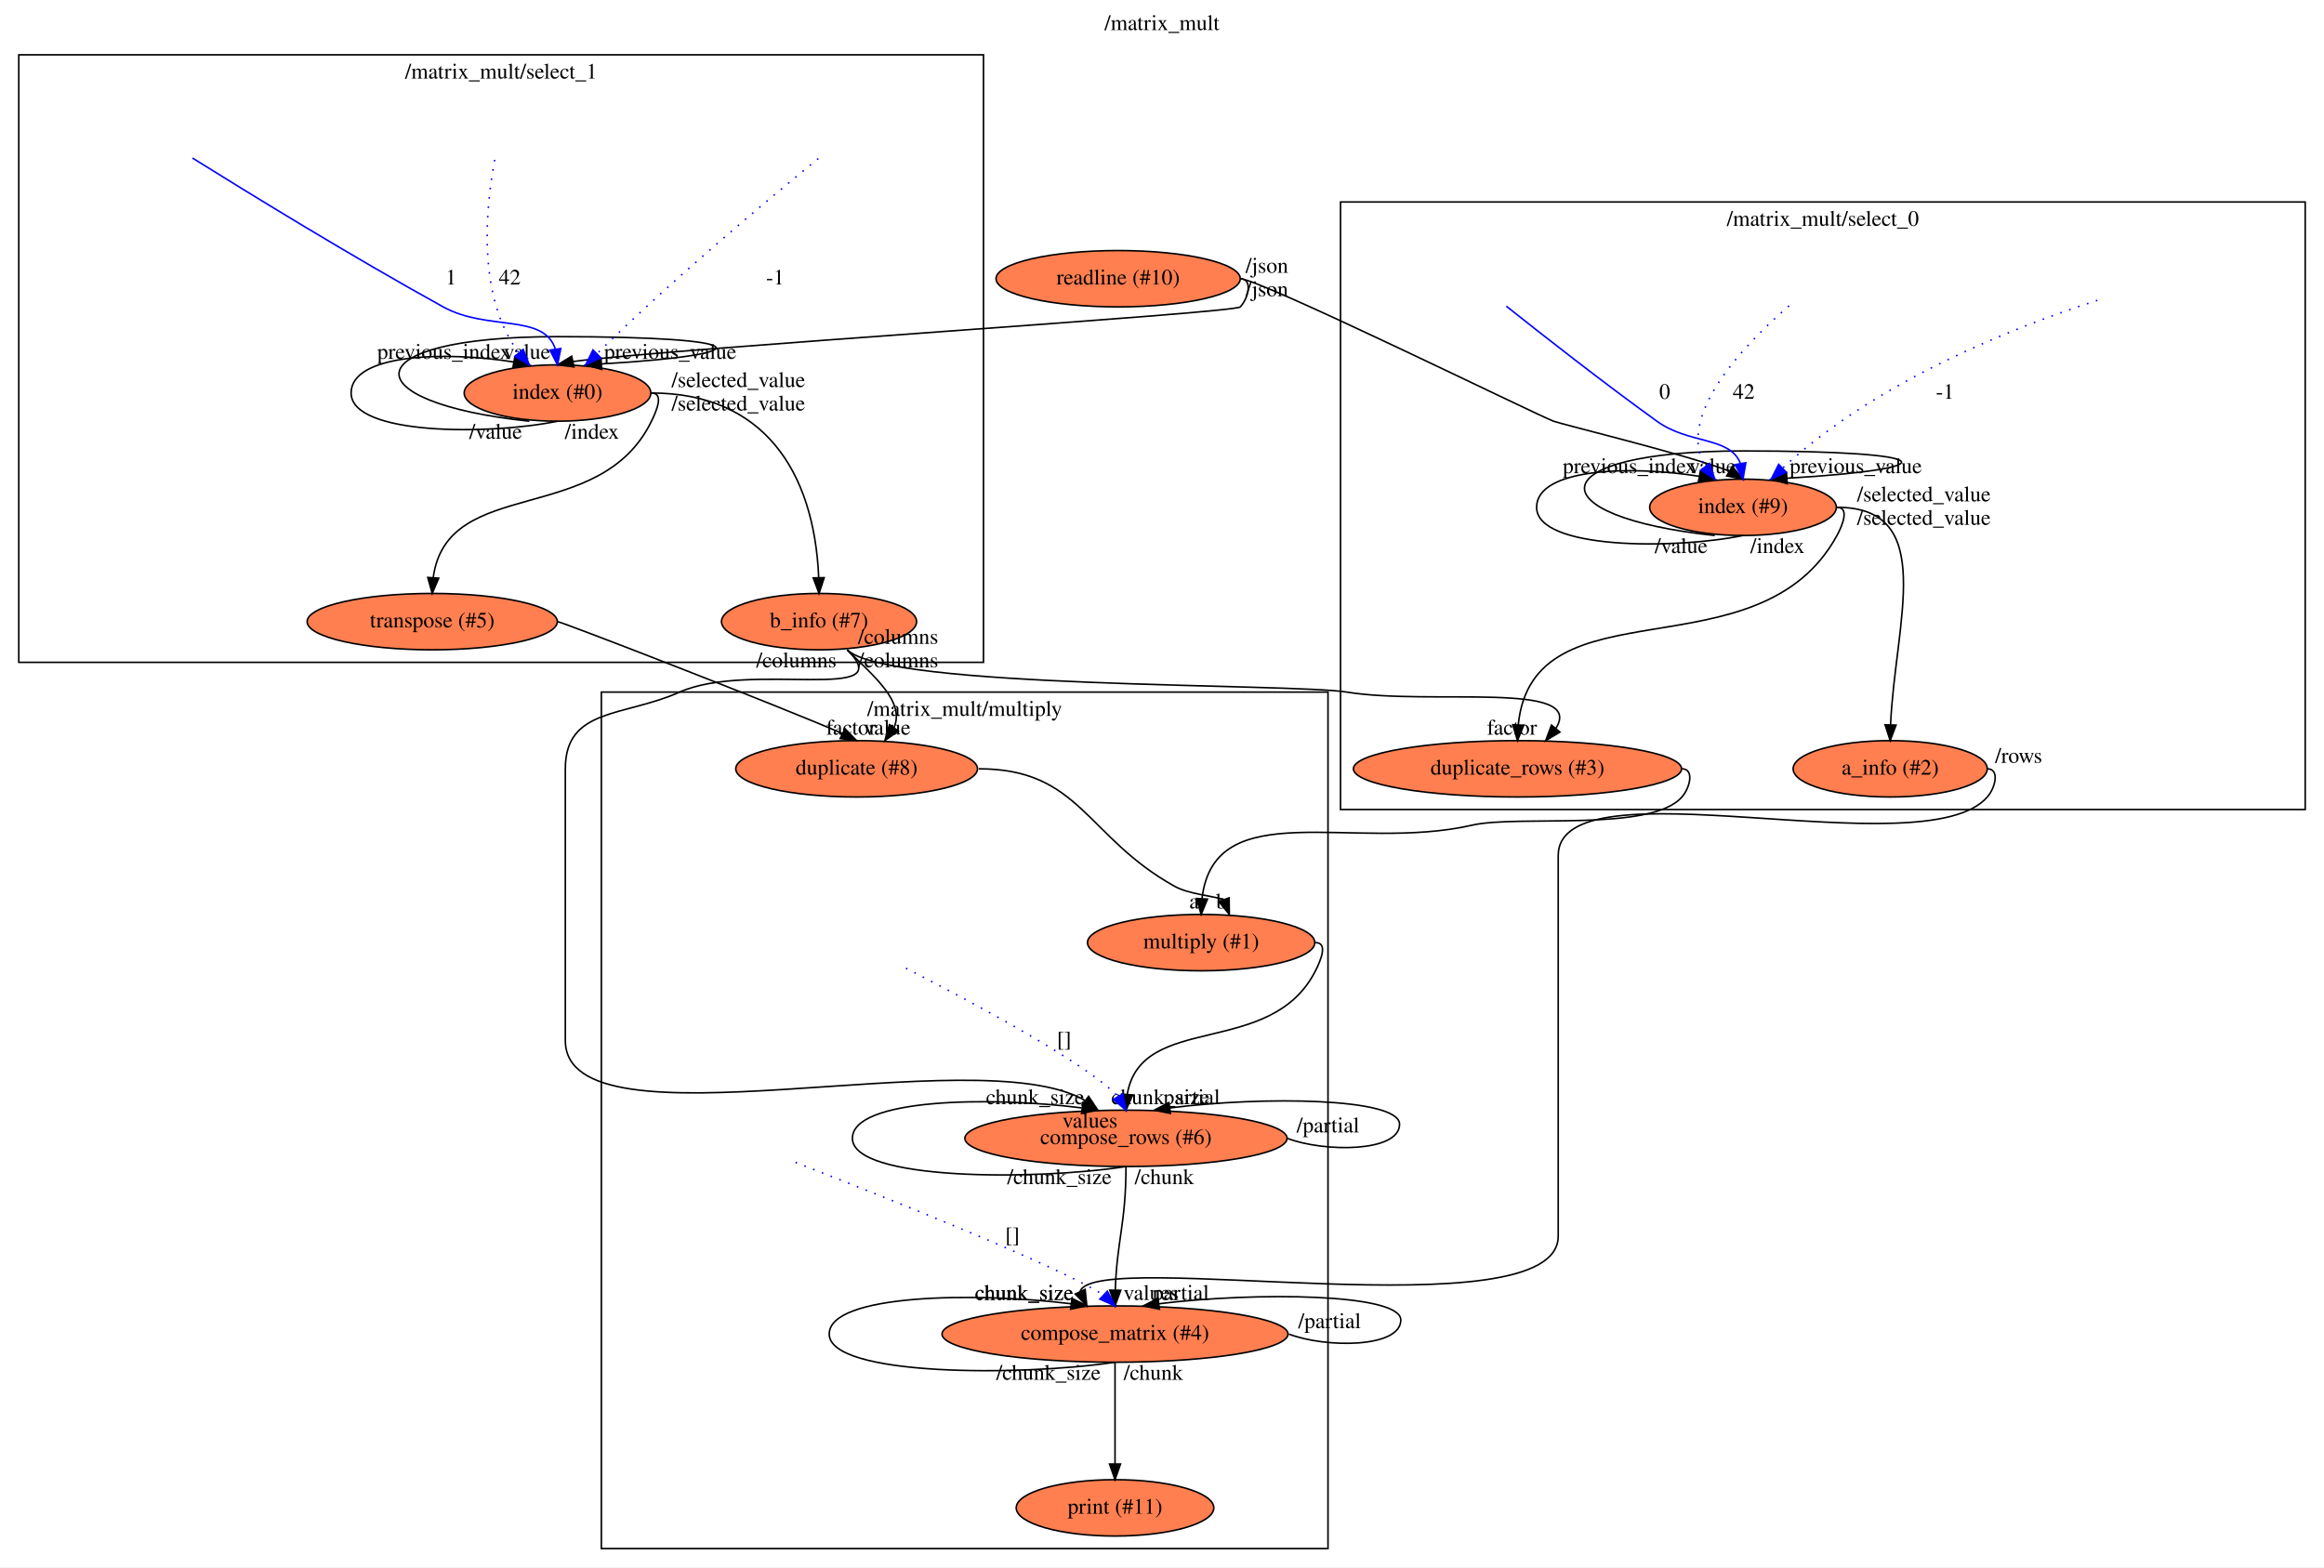
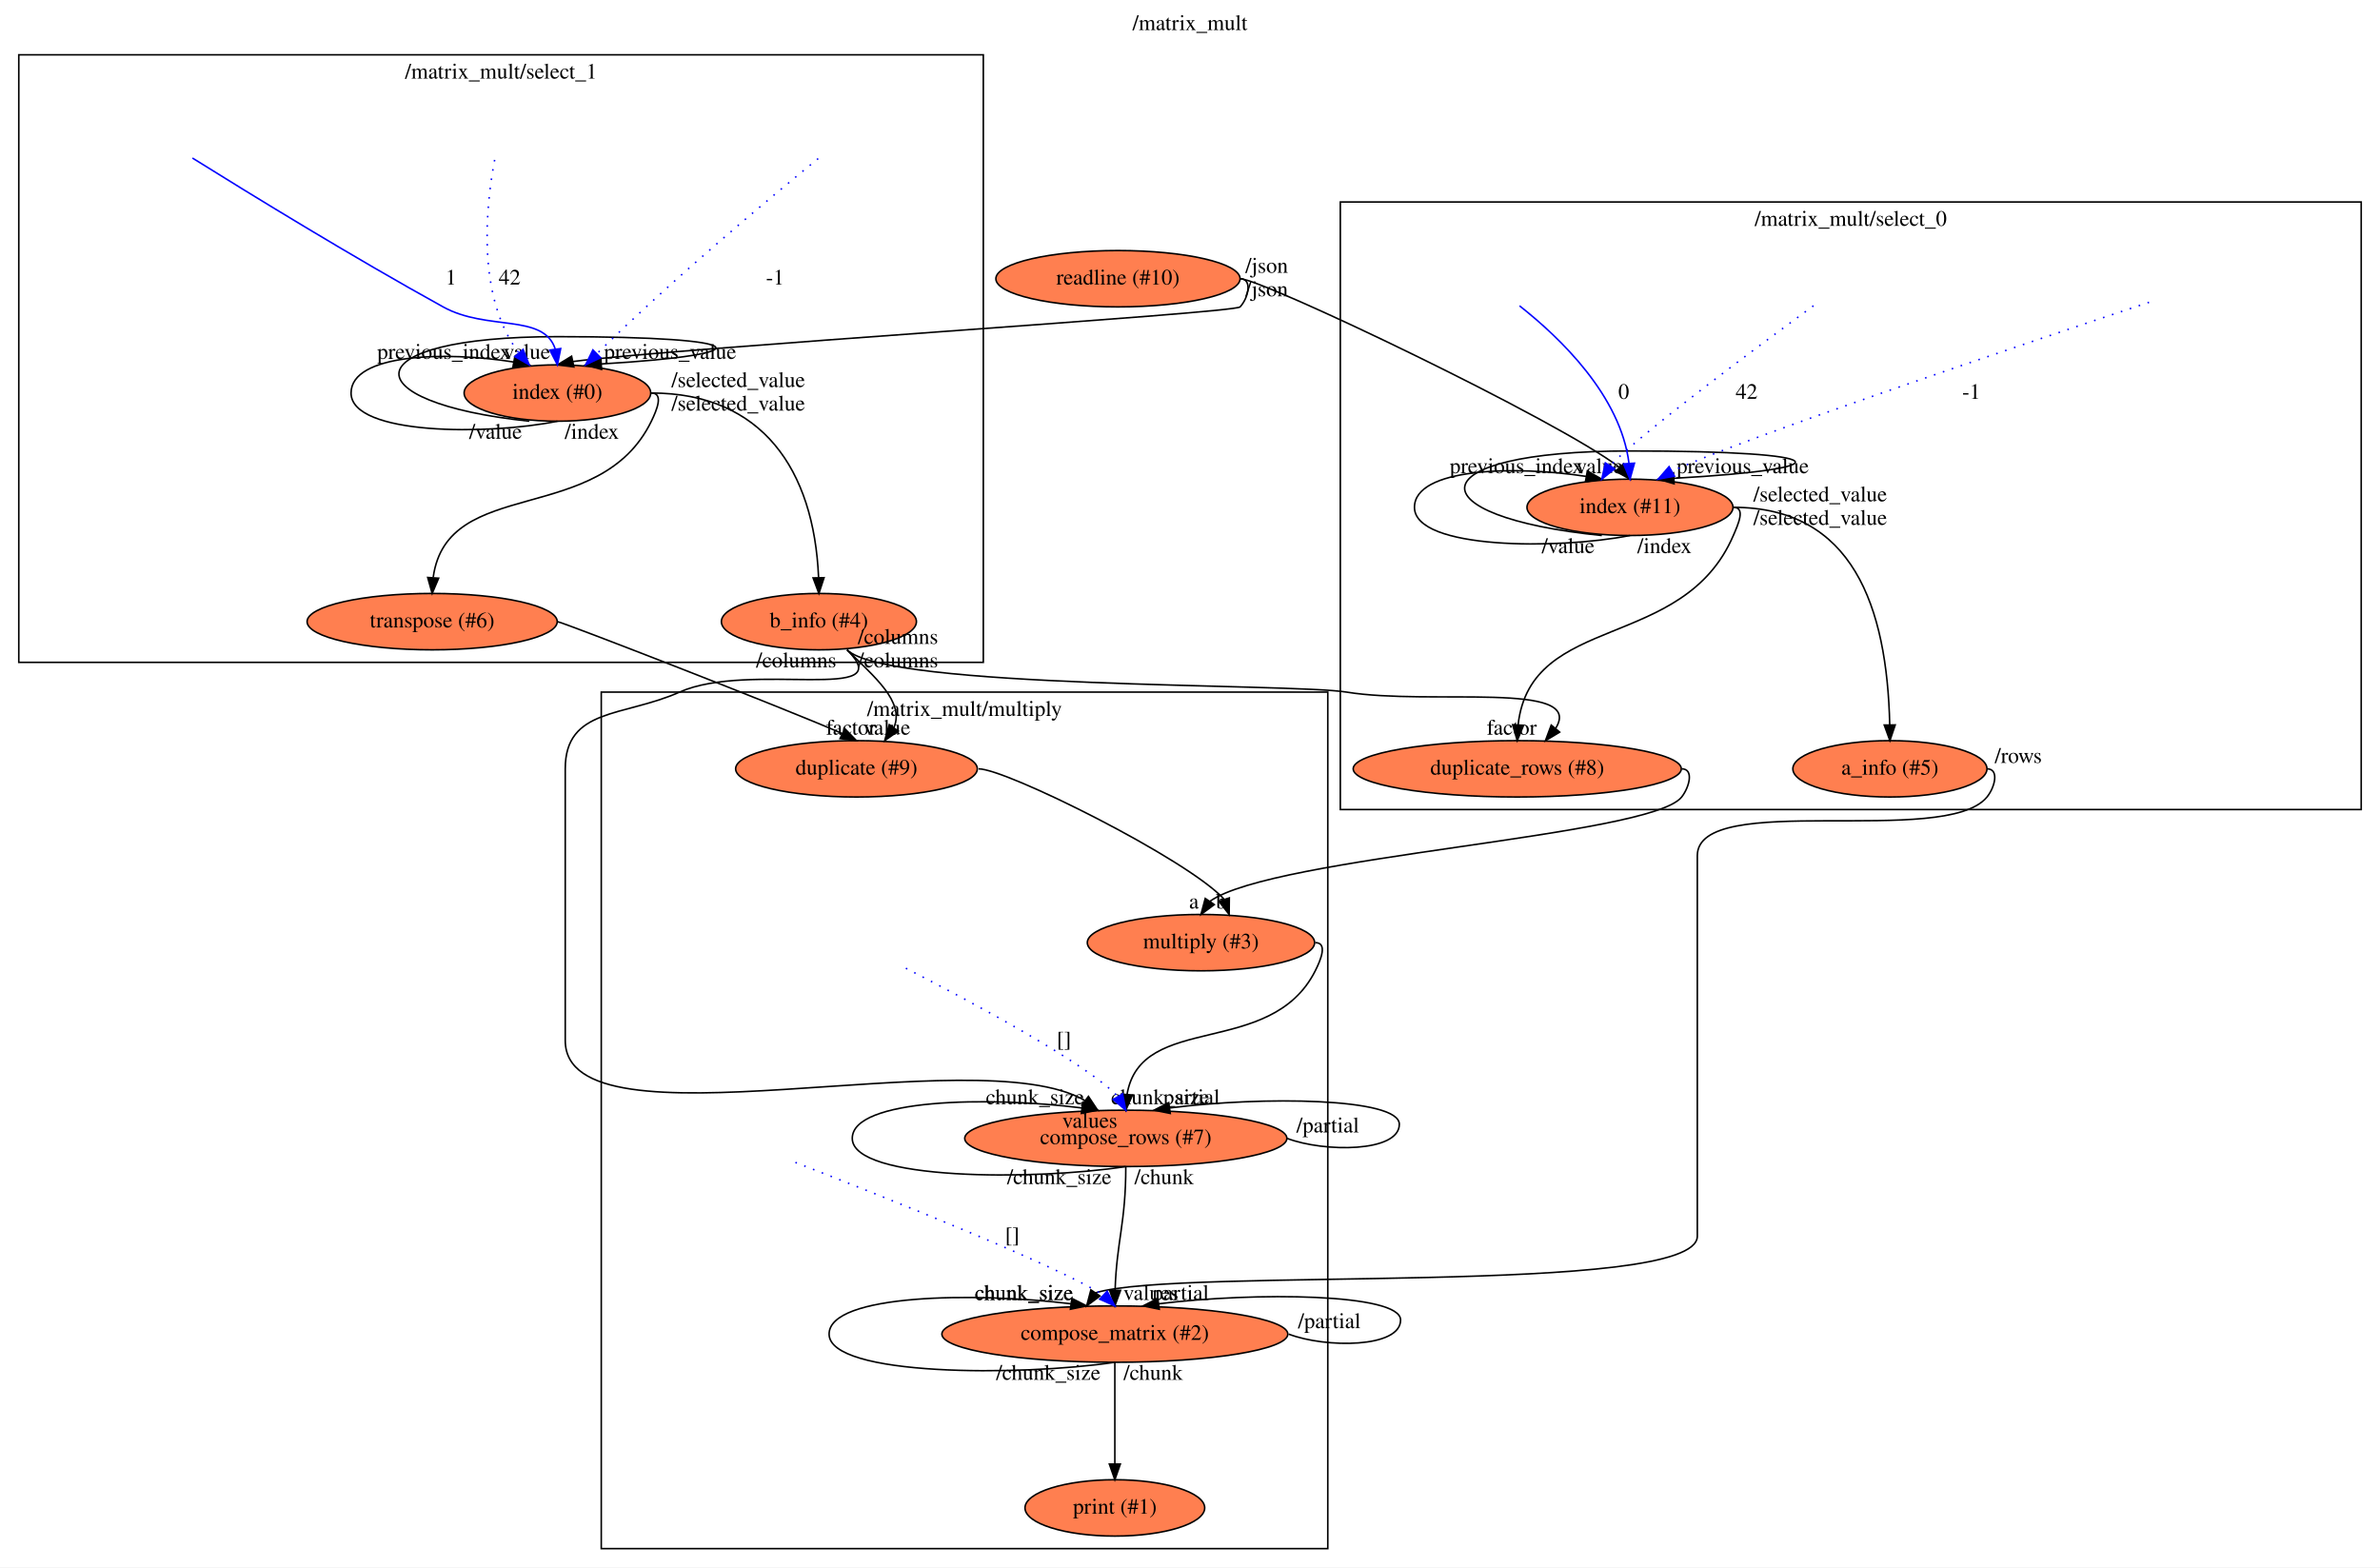
- <svg xmlns="http://www.w3.org/2000/svg" xmlns:xlink="http://www.w3.org/1999/xlink" width="1484pt" height="1001pt" viewBox="0.00 0.00 1484.00 1001.00">
+ <svg xmlns="http://www.w3.org/2000/svg" xmlns:xlink="http://www.w3.org/1999/xlink" width="1520pt" height="1001pt" viewBox="0.00 0.00 1520.00 1001.00">
  <g id="graph0" class="graph" transform="scale(1 1) rotate(0) translate(4 997)">
-     <polygon fill="#ffffff" stroke="transparent" points="-4,4 -4,-997 1480,-997 1480,4 -4,4" />
-     <text text-anchor="middle" x="738" y="-977.8" font-family="Times,serif" font-size="14.00" fill="#000000">/matrix_mult</text>
+     <polygon fill="#ffffff" stroke="transparent" points="-4,4 -4,-997 1516,-997 1516,4 -4,4" />
+     <text text-anchor="middle" x="756" y="-977.8" font-family="Times,serif" font-size="14.00" fill="#000000">/matrix_mult</text>
    <g id="clust1" class="cluster">
-       <polygon fill="none" stroke="#000000" points="852,-480 852,-868 1468,-868 1468,-480 852,-480" />
-       <text text-anchor="middle" x="1160" y="-852.8" font-family="Times,serif" font-size="14.00" fill="#000000">/matrix_mult/select_0</text>
+       <polygon fill="none" stroke="#000000" points="852,-480 852,-868 1504,-868 1504,-480 852,-480" />
+       <text text-anchor="middle" x="1178" y="-852.8" font-family="Times,serif" font-size="14.00" fill="#000000">/matrix_mult/select_0</text>
    </g>
    <g id="clust2" class="cluster">
      <polygon fill="none" stroke="#000000" points="8,-574 8,-962 624,-962 624,-574 8,-574" />
      <text text-anchor="middle" x="316" y="-946.8" font-family="Times,serif" font-size="14.00" fill="#000000">/matrix_mult/select_1</text>
    </g>
    <g id="clust3" class="cluster">
      <polygon fill="none" stroke="#000000" points="380,-8 380,-555 844,-555 844,-8 380,-8" />
      <text text-anchor="middle" x="612" y="-539.8" font-family="Times,serif" font-size="14.00" fill="#000000">/matrix_mult/multiply</text>
    </g>
    <g id="node1" class="node">
      <g id="a_node1">
        <a xlink:href="file:///home/travis/build/andrewdavidmackenzie/flow/flowr/src/lib/flowruntime/stdio/readline.html" xlink:title="readline (#10)">
          <ellipse fill="#ff7f50" stroke="#000000" cx="710" cy="-819" rx="77.986" ry="18" />
          <text text-anchor="middle" x="710" y="-815.3" font-family="Times,serif" font-size="14.00" fill="#000000">readline (#10)</text>
        </a>
      </g>
    </g>
    <g id="node2" class="node">
      <g id="a_node2">
-         <a xlink:href="file:///home/travis/build/andrewdavidmackenzie/flow/flowstdlib/control/index/index.html" xlink:title="index (#9)">
-           <ellipse fill="#ff7f50" stroke="#000000" cx="1109" cy="-673" rx="59.59" ry="18" />
-           <text text-anchor="middle" x="1109" y="-669.3" font-family="Times,serif" font-size="14.00" fill="#000000">index (#9)</text>
+         <a xlink:href="file:///home/travis/build/andrewdavidmackenzie/flow/flowstdlib/control/index/index.html" xlink:title="index (#11)">
+           <ellipse fill="#ff7f50" stroke="#000000" cx="1037" cy="-673" rx="65.789" ry="18" />
+           <text text-anchor="middle" x="1037" y="-669.3" font-family="Times,serif" font-size="14.00" fill="#000000">index (#11)</text>
        </a>
      </g>
    </g>
    <g id="edge1" class="edge">
-       <path fill="none" stroke="#000000" d="M788,-819C800.207,-819 976.583,-732.322 988,-728 993.47,-725.929 1073.603,-706.557 1100.368,-696.058" />
-       <polygon fill="#000000" stroke="#000000" points="1102.142,-699.076 1109,-691 1098.603,-693.036 1102.142,-699.076" />
-       <text text-anchor="middle" x="1089.5" y="-694.8" font-family="Times,serif" font-size="14.00" fill="#000000">value</text>
+       <path fill="none" stroke="#000000" d="M788,-819C801.974,-819 991.829,-728.235 1030.249,-698.518" />
+       <polygon fill="#000000" stroke="#000000" points="1032.923,-700.779 1037,-691 1027.715,-696.102 1032.923,-700.779" />
+       <text text-anchor="middle" x="1017.5" y="-694.8" font-family="Times,serif" font-size="14.00" fill="#000000">value</text>
      <text text-anchor="middle" x="805" y="-822.8" font-family="Times,serif" font-size="14.00" fill="#000000">/json</text>
    </g>
    <g id="node3" class="node">
      <g id="a_node3">
        <a xlink:href="file:///home/travis/build/andrewdavidmackenzie/flow/flowstdlib/control/index/index.html" xlink:title="index (#0)">
          <ellipse fill="#ff7f50" stroke="#000000" cx="352" cy="-746" rx="59.59" ry="18" />
          <text text-anchor="middle" x="352" y="-742.3" font-family="Times,serif" font-size="14.00" fill="#000000">index (#0)</text>
        </a>
      </g>
    </g>
    <g id="edge2" class="edge">
      <path fill="none" stroke="#000000" d="M788,-819C796,-819 793.412,-806.891 788,-801 784.258,-796.927 426.152,-774.652 361.835,-766.101" />
      <polygon fill="#000000" stroke="#000000" points="362.51,-762.666 352,-764 361.048,-769.512 362.51,-762.666" />
      <text text-anchor="middle" x="332.5" y="-767.8" font-family="Times,serif" font-size="14.00" fill="#000000">value</text>
      <text text-anchor="middle" x="805" y="-807.8" font-family="Times,serif" font-size="14.00" fill="#000000">/json</text>
    </g>
    <g id="edge6" class="edge">
-       <path fill="none" stroke="#000000" d="M1091,-655C977.205,-667 977.205,-709 1109,-709 1236.805,-709 1240.674,-697.716 1137.022,-691.561" />
-       <polygon fill="#000000" stroke="#000000" points="1137.18,-688.064 1127,-691 1136.789,-695.053 1137.18,-688.064" />
-       <text text-anchor="middle" x="1181" y="-694.8" font-family="Times,serif" font-size="14.00" fill="#000000">previous_value</text>
-       <text text-anchor="middle" x="1069.5" y="-643.8" font-family="Times,serif" font-size="14.00" fill="#000000">/value</text>
+       <path fill="none" stroke="#000000" d="M1019,-655C899.356,-667 899.356,-709 1037,-709 1170.612,-709 1174.526,-697.693 1065.207,-691.542" />
+       <polygon fill="#000000" stroke="#000000" points="1065.172,-688.036 1055,-691 1064.8,-695.026 1065.172,-688.036" />
+       <text text-anchor="middle" x="1109" y="-694.8" font-family="Times,serif" font-size="14.00" fill="#000000">previous_value</text>
+       <text text-anchor="middle" x="997.5" y="-643.8" font-family="Times,serif" font-size="14.00" fill="#000000">/value</text>
    </g>
    <g id="edge7" class="edge">
-       <path fill="none" stroke="#000000" d="M1109,-655C1065.068,-646 977.205,-646 977.205,-673 977.205,-698.049 1037.336,-699.859 1081.106,-692.803" />
-       <polygon fill="#000000" stroke="#000000" points="1081.79,-696.236 1091,-691 1080.534,-689.35 1081.79,-696.236" />
-       <text text-anchor="middle" x="1036.5" y="-694.8" font-family="Times,serif" font-size="14.00" fill="#000000">previous_index</text>
-       <text text-anchor="middle" x="1131" y="-643.8" font-family="Times,serif" font-size="14.00" fill="#000000">/index</text>
+       <path fill="none" stroke="#000000" d="M1037,-655C991.119,-646 899.356,-646 899.356,-673 899.356,-698.102 963.11,-699.866 1008.944,-692.759" />
+       <polygon fill="#000000" stroke="#000000" points="1009.753,-696.17 1019,-691 1008.547,-689.275 1009.753,-696.17" />
+       <text text-anchor="middle" x="964.5" y="-694.8" font-family="Times,serif" font-size="14.00" fill="#000000">previous_index</text>
+       <text text-anchor="middle" x="1059" y="-643.8" font-family="Times,serif" font-size="14.00" fill="#000000">/index</text>
    </g>
    <g id="node7" class="node">
      <g id="a_node7">
-         <a xlink:href="file:///home/travis/build/andrewdavidmackenzie/flow/flowstdlib/data/info/info.html" xlink:title="a_info (#2)">
+         <a xlink:href="file:///home/travis/build/andrewdavidmackenzie/flow/flowstdlib/data/info/info.html" xlink:title="a_info (#5)">
          <ellipse fill="#ff7f50" stroke="#000000" cx="1203" cy="-506" rx="61.99" ry="18" />
-           <text text-anchor="middle" x="1203" y="-502.3" font-family="Times,serif" font-size="14.00" fill="#000000">a_info (#2)</text>
+           <text text-anchor="middle" x="1203" y="-502.3" font-family="Times,serif" font-size="14.00" fill="#000000">a_info (#5)</text>
        </a>
      </g>
    </g>
    <g id="edge8" class="edge">
-       <path fill="none" stroke="#000000" d="M1169,-673C1233.608,-673 1206.07,-599.649 1203.227,-534.033" />
-       <polygon fill="#000000" stroke="#000000" points="1206.725,-533.918 1203,-524 1199.727,-534.077 1206.725,-533.918" />
-       <text text-anchor="middle" x="1224.5" y="-676.8" font-family="Times,serif" font-size="14.00" fill="#000000">/selected_value</text>
+       <path fill="none" stroke="#000000" d="M1103,-673C1179.327,-673 1201.15,-609.577 1202.885,-534.218" />
+       <polygon fill="#000000" stroke="#000000" points="1206.387,-534.039 1203,-524 1199.387,-533.96 1206.387,-534.039" />
+       <text text-anchor="middle" x="1158.5" y="-676.8" font-family="Times,serif" font-size="14.00" fill="#000000">/selected_value</text>
    </g>
    <g id="node8" class="node">
      <g id="a_node8">
-         <a xlink:href="file:///home/travis/build/andrewdavidmackenzie/flow/flowstdlib/data/duplicate_rows/duplicate_rows.html" xlink:title="duplicate_rows (#3)">
+         <a xlink:href="file:///home/travis/build/andrewdavidmackenzie/flow/flowstdlib/data/duplicate_rows/duplicate_rows.html" xlink:title="duplicate_rows (#8)">
          <ellipse fill="#ff7f50" stroke="#000000" cx="965" cy="-506" rx="104.782" ry="18" />
-           <text text-anchor="middle" x="965" y="-502.3" font-family="Times,serif" font-size="14.00" fill="#000000">duplicate_rows (#3)</text>
+           <text text-anchor="middle" x="965" y="-502.3" font-family="Times,serif" font-size="14.00" fill="#000000">duplicate_rows (#8)</text>
        </a>
      </g>
    </g>
    <g id="edge9" class="edge">
-       <path fill="none" stroke="#000000" d="M1169,-673C1177,-673 1172.835,-662.021 1169,-655 1119.059,-563.578 975.006,-627.198 965.495,-534.153" />
-       <polygon fill="#000000" stroke="#000000" points="968.982,-533.818 965,-524 961.991,-534.159 968.982,-533.818" />
-       <text text-anchor="middle" x="1224.5" y="-661.8" font-family="Times,serif" font-size="14.00" fill="#000000">/selected_value</text>
+       <path fill="none" stroke="#000000" d="M1103,-673C1111,-673 1106.157,-662.351 1103,-655 1071.058,-580.636 973.86,-606.081 965.566,-534.278" />
+       <polygon fill="#000000" stroke="#000000" points="969.044,-533.793 965,-524 962.055,-534.177 969.044,-533.793" />
+       <text text-anchor="middle" x="1158.5" y="-661.8" font-family="Times,serif" font-size="14.00" fill="#000000">/selected_value</text>
    </g>
    <g id="edge13" class="edge">
      <path fill="none" stroke="#000000" d="M334,-728C220.205,-740 220.205,-782 352,-782 479.805,-782 483.674,-770.716 380.022,-764.561" />
      <polygon fill="#000000" stroke="#000000" points="380.18,-761.064 370,-764 379.789,-768.053 380.18,-761.064" />
      <text text-anchor="middle" x="424" y="-767.8" font-family="Times,serif" font-size="14.00" fill="#000000">previous_value</text>
      <text text-anchor="middle" x="312.5" y="-716.8" font-family="Times,serif" font-size="14.00" fill="#000000">/value</text>
    </g>
    <g id="edge14" class="edge">
      <path fill="none" stroke="#000000" d="M352,-728C308.068,-719 220.205,-719 220.205,-746 220.205,-771.049 280.336,-772.859 324.106,-765.803" />
      <polygon fill="#000000" stroke="#000000" points="324.79,-769.236 334,-764 323.534,-762.35 324.79,-769.236" />
      <text text-anchor="middle" x="279.5" y="-767.8" font-family="Times,serif" font-size="14.00" fill="#000000">previous_index</text>
      <text text-anchor="middle" x="374" y="-716.8" font-family="Times,serif" font-size="14.00" fill="#000000">/index</text>
    </g>
    <g id="node12" class="node">
      <g id="a_node12">
-         <a xlink:href="file:///home/travis/build/andrewdavidmackenzie/flow/flowstdlib/data/info/info.html" xlink:title="b_info (#7)">
+         <a xlink:href="file:///home/travis/build/andrewdavidmackenzie/flow/flowstdlib/data/info/info.html" xlink:title="b_info (#4)">
          <ellipse fill="#ff7f50" stroke="#000000" cx="519" cy="-600" rx="62.289" ry="18" />
-           <text text-anchor="middle" x="519" y="-596.3" font-family="Times,serif" font-size="14.00" fill="#000000">b_info (#7)</text>
+           <text text-anchor="middle" x="519" y="-596.3" font-family="Times,serif" font-size="14.00" fill="#000000">b_info (#4)</text>
        </a>
      </g>
    </g>
    <g id="edge15" class="edge">
      <path fill="none" stroke="#000000" d="M412,-746C482.672,-746 515.829,-697.078 518.783,-628.29" />
      <polygon fill="#000000" stroke="#000000" points="522.288,-628.072 519,-618 515.289,-627.924 522.288,-628.072" />
      <text text-anchor="middle" x="467.5" y="-749.8" font-family="Times,serif" font-size="14.00" fill="#000000">/selected_value</text>
    </g>
    <g id="node13" class="node">
      <g id="a_node13">
-         <a xlink:href="file:///home/travis/build/andrewdavidmackenzie/flow/flowstdlib/data/transpose/transpose.html" xlink:title="transpose (#5)">
+         <a xlink:href="file:///home/travis/build/andrewdavidmackenzie/flow/flowstdlib/data/transpose/transpose.html" xlink:title="transpose (#6)">
          <ellipse fill="#ff7f50" stroke="#000000" cx="272" cy="-600" rx="79.886" ry="18" />
-           <text text-anchor="middle" x="272" y="-596.3" font-family="Times,serif" font-size="14.00" fill="#000000">transpose (#5)</text>
+           <text text-anchor="middle" x="272" y="-596.3" font-family="Times,serif" font-size="14.00" fill="#000000">transpose (#6)</text>
        </a>
      </g>
    </g>
    <g id="edge16" class="edge">
      <path fill="none" stroke="#000000" d="M412,-746C420,-746 415.497,-735.195 412,-728 379.03,-660.166 281.726,-693.598 272.677,-628.364" />
      <polygon fill="#000000" stroke="#000000" points="276.144,-627.751 272,-618 269.159,-628.207 276.144,-627.751" />
      <text text-anchor="middle" x="467.5" y="-734.8" font-family="Times,serif" font-size="14.00" fill="#000000">/selected_value</text>
    </g>
    <g id="edge3" class="edge">
-       <path fill="none" stroke="#0000ff" stroke-dasharray="1,5" d="M1138.399,-801.68C1110.032,-777.12 1065.922,-731.543 1084.796,-698.978" />
-       <polygon fill="#0000ff" stroke="#0000ff" points="1087.625,-701.043 1091,-691 1082.099,-696.746 1087.625,-701.043" />
-       <text text-anchor="middle" x="1109.5" y="-742.3" font-family="Times,serif" font-size="14.00" fill="#000000">42</text>
+       <path fill="none" stroke="#0000ff" stroke-dasharray="1,5" d="M1154.179,-801.701C1116.4,-774.071 1044.916,-720.933 1024.372,-699.686" />
+       <polygon fill="#0000ff" stroke="#0000ff" points="1027.237,-697.664 1019,-691 1021.284,-701.346 1027.237,-697.664" />
+       <text text-anchor="middle" x="1111.5" y="-742.3" font-family="Times,serif" font-size="14.00" fill="#000000">42</text>
    </g>
    <g id="edge4" class="edge">
-       <path fill="none" stroke="#0000ff" stroke-dasharray="1,5" d="M1335.267,-805.176C1281.249,-787.796 1193.921,-753.366 1134.47,-698.193" />
-       <polygon fill="#0000ff" stroke="#0000ff" points="1136.631,-695.415 1127,-691 1131.776,-700.457 1136.631,-695.415" />
-       <text text-anchor="middle" x="1238" y="-742.3" font-family="Times,serif" font-size="14.00" fill="#000000">-1</text>
+       <path fill="none" stroke="#0000ff" stroke-dasharray="1,5" d="M1368.494,-803.931C1283.659,-775.696 1106.087,-715.882 1063.717,-695.972" />
+       <polygon fill="#0000ff" stroke="#0000ff" points="1065.42,-692.914 1055,-691 1061.952,-698.995 1065.42,-692.914" />
+       <text text-anchor="middle" x="1255" y="-742.3" font-family="Times,serif" font-size="14.00" fill="#000000">-1</text>
    </g>
    <g id="edge5" class="edge">
-       <path fill="none" stroke="#0000ff" d="M957.86,-801.459C981.307,-782.808 1019.792,-752.658 1054,-728 1074.539,-713.196 1100.395,-718.269 1107.261,-701.29" />
-       <polygon fill="#0000ff" stroke="#0000ff" points="1110.785,-701.443 1109,-691 1103.883,-700.277 1110.785,-701.443" />
-       <text text-anchor="middle" x="1059" y="-742.3" font-family="Times,serif" font-size="14.00" fill="#000000">0</text>
+       <path fill="none" stroke="#0000ff" d="M966.465,-801.688C992.579,-781.137 1030.948,-744.18 1036.357,-701.159" />
+       <polygon fill="#0000ff" stroke="#0000ff" points="1039.861,-701.201 1037,-691 1032.876,-700.759 1039.861,-701.201" />
+       <text text-anchor="middle" x="1033" y="-742.3" font-family="Times,serif" font-size="14.00" fill="#000000">0</text>
    </g>
    <g id="node16" class="node">
      <g id="a_node16">
-         <a xlink:href="file:///home/travis/build/andrewdavidmackenzie/flow/flowstdlib/data/accumulate/accumulate.html" xlink:title="compose_matrix (#4)">
+         <a xlink:href="file:///home/travis/build/andrewdavidmackenzie/flow/flowstdlib/data/accumulate/accumulate.html" xlink:title="compose_matrix (#2)">
          <ellipse fill="#ff7f50" stroke="#000000" cx="708" cy="-145" rx="110.48" ry="18" />
-           <text text-anchor="middle" x="708" y="-141.3" font-family="Times,serif" font-size="14.00" fill="#000000">compose_matrix (#4)</text>
+           <text text-anchor="middle" x="708" y="-141.3" font-family="Times,serif" font-size="14.00" fill="#000000">compose_matrix (#2)</text>
        </a>
      </g>
    </g>
    <g id="edge20" class="edge">
-       <path fill="none" stroke="#000000" d="M1265,-506C1273,-506 1270.259,-494.028 1265,-488 1224.597,-441.691 991,-511.957 991,-450.5 991,-450.5 991,-450.5 991,-207.5 991,-145.167 694.561,-200.575 685.701,-172.154" />
-       <polygon fill="#000000" stroke="#000000" points="688.917,-173.539 690,-163 682.581,-170.564 688.917,-173.539" />
+       <path fill="none" stroke="#000000" d="M1265,-506C1273,-506 1270.064,-494.193 1265,-488 1238.448,-455.526 1080,-492.447 1080,-450.5 1080,-450.5 1080,-450.5 1080,-207.5 1080,-168.826 749.106,-187.998 695.64,-171.336" />
+       <polygon fill="#000000" stroke="#000000" points="698.503,-169.321 690,-163 692.705,-173.244 698.503,-169.321" />
      <text text-anchor="middle" x="650" y="-166.8" font-family="Times,serif" font-size="14.00" fill="#000000">chunk_size</text>
      <text text-anchor="middle" x="1285" y="-509.8" font-family="Times,serif" font-size="14.00" fill="#000000">/rows</text>
    </g>
    <g id="node17" class="node">
      <g id="a_node17">
-         <a xlink:href="file:///home/travis/build/andrewdavidmackenzie/flow/flowstdlib/data/multiply_row/multiply_row.html" xlink:title="multiply (#1)">
+         <a xlink:href="file:///home/travis/build/andrewdavidmackenzie/flow/flowstdlib/data/multiply_row/multiply_row.html" xlink:title="multiply (#3)">
          <ellipse fill="#ff7f50" stroke="#000000" cx="763" cy="-395" rx="72.588" ry="18" />
-           <text text-anchor="middle" x="763" y="-391.3" font-family="Times,serif" font-size="14.00" fill="#000000">multiply (#1)</text>
+           <text text-anchor="middle" x="763" y="-391.3" font-family="Times,serif" font-size="14.00" fill="#000000">multiply (#3)</text>
        </a>
      </g>
    </g>
    <g id="edge21" class="edge">
-       <path fill="none" stroke="#000000" d="M1070,-506C1078,-506 1075.267,-494.022 1070,-488 1050.219,-465.385 965.282,-476.73 936,-470 860.646,-452.682 771.424,-490.295 763.56,-423.182" />
-       <polygon fill="#000000" stroke="#000000" points="767.044,-422.793 763,-413 760.054,-423.177 767.044,-422.793" />
+       <path fill="none" stroke="#000000" d="M1070,-506C1078,-506 1074.94,-494.292 1070,-488 1050.137,-462.7 809.065,-450.283 768.712,-421.386" />
+       <polygon fill="#000000" stroke="#000000" points="771.522,-419.295 763,-413 765.737,-423.235 771.522,-419.295" />
      <text text-anchor="middle" x="758.5" y="-416.8" font-family="Times,serif" font-size="14.00" fill="#000000">a</text>
    </g>
    <g id="edge10" class="edge">
      <path fill="none" stroke="#0000ff" stroke-dasharray="1,5" d="M311.898,-894.88C306.379,-865.652 300.128,-807.745 327.257,-771.765" />
      <polygon fill="#0000ff" stroke="#0000ff" points="330.086,-773.845 334,-764 324.801,-769.256 330.086,-773.845" />
      <text text-anchor="middle" x="321.5" y="-815.3" font-family="Times,serif" font-size="14.00" fill="#000000">42</text>
    </g>
    <g id="edge11" class="edge">
      <path fill="none" stroke="#0000ff" stroke-dasharray="1,5" d="M518.531,-895.73C487.027,-870.067 426.654,-819.663 377.211,-771.142" />
      <polygon fill="#0000ff" stroke="#0000ff" points="379.568,-768.55 370,-764 374.642,-773.524 379.568,-768.55" />
      <text text-anchor="middle" x="491" y="-815.3" font-family="Times,serif" font-size="14.00" fill="#000000">-1</text>
    </g>
    <g id="edge12" class="edge">
      <path fill="none" stroke="#0000ff" d="M118.903,-896.069C154.925,-873.59 221.022,-833.004 279,-801 307.362,-785.345 343.109,-797.079 350.589,-774.136" />
      <polygon fill="#0000ff" stroke="#0000ff" points="354.088,-774.387 352,-764 347.155,-773.422 354.088,-774.387" />
      <text text-anchor="middle" x="284" y="-815.3" font-family="Times,serif" font-size="14.00" fill="#000000">1</text>
    </g>
    <g id="edge18" class="edge">
      <path fill="none" stroke="#000000" d="M537,-582C562.153,-556.847 820.894,-560.735 856,-555 909.31,-546.292 1008.775,-562.491 989.486,-531.799" />
      <polygon fill="#000000" stroke="#000000" points="992.085,-529.451 983,-524 986.703,-533.927 992.085,-529.451" />
      <text text-anchor="middle" x="961.5" y="-527.8" font-family="Times,serif" font-size="14.00" fill="#000000">factor</text>
      <text text-anchor="middle" x="504.5" y="-570.8" font-family="Times,serif" font-size="14.00" fill="#000000">/columns</text>
    </g>
    <g id="node14" class="node">
      <g id="a_node14">
-         <a xlink:href="file:///home/travis/build/andrewdavidmackenzie/flow/flowstdlib/data/duplicate/duplicate.html" xlink:title="duplicate (#8)">
+         <a xlink:href="file:///home/travis/build/andrewdavidmackenzie/flow/flowstdlib/data/duplicate/duplicate.html" xlink:title="duplicate (#9)">
          <ellipse fill="#ff7f50" stroke="#000000" cx="543" cy="-506" rx="77.187" ry="18" />
-           <text text-anchor="middle" x="543" y="-502.3" font-family="Times,serif" font-size="14.00" fill="#000000">duplicate (#8)</text>
+           <text text-anchor="middle" x="543" y="-502.3" font-family="Times,serif" font-size="14.00" fill="#000000">duplicate (#9)</text>
        </a>
      </g>
    </g>
    <g id="edge17" class="edge">
      <path fill="none" stroke="#000000" d="M537,-582C553.952,-565.048 574.061,-548.966 566.861,-532.259" />
      <polygon fill="#000000" stroke="#000000" points="569.642,-530.129 561,-524 563.934,-534.181 569.642,-530.129" />
      <text text-anchor="middle" x="539.5" y="-527.8" font-family="Times,serif" font-size="14.00" fill="#000000">factor</text>
      <text text-anchor="middle" x="569.5" y="-570.8" font-family="Times,serif" font-size="14.00" fill="#000000">/columns</text>
    </g>
    <g id="node15" class="node">
      <g id="a_node15">
-         <a xlink:href="file:///home/travis/build/andrewdavidmackenzie/flow/flowstdlib/data/accumulate/accumulate.html" xlink:title="compose_rows (#6)">
+         <a xlink:href="file:///home/travis/build/andrewdavidmackenzie/flow/flowstdlib/data/accumulate/accumulate.html" xlink:title="compose_rows (#7)">
          <ellipse fill="#ff7f50" stroke="#000000" cx="715" cy="-270" rx="102.882" ry="18" />
-           <text text-anchor="middle" x="715" y="-266.3" font-family="Times,serif" font-size="14.00" fill="#000000">compose_rows (#6)</text>
+           <text text-anchor="middle" x="715" y="-266.3" font-family="Times,serif" font-size="14.00" fill="#000000">compose_rows (#7)</text>
        </a>
      </g>
    </g>
    <g id="edge19" class="edge">
      <path fill="none" stroke="#000000" d="M537,-582C571.681,-547.319 474.8,-574.962 430,-555 394.307,-539.096 357,-545.076 357,-506 357,-506 357,-506 357,-332.5 357,-259.574 619.058,-334.825 688.809,-294.197" />
      <polygon fill="#000000" stroke="#000000" points="691.137,-296.825 697,-288 686.913,-291.242 691.137,-296.825" />
      <text text-anchor="middle" x="657" y="-291.8" font-family="Times,serif" font-size="14.00" fill="#000000">chunk_size</text>
      <text text-anchor="middle" x="569.5" y="-585.8" font-family="Times,serif" font-size="14.00" fill="#000000">/columns</text>
    </g>
    <g id="edge22" class="edge">
      <path fill="none" stroke="#000000" d="M352,-600C354.476,-600 496.292,-544.994 533.919,-528.521" />
      <polygon fill="#000000" stroke="#000000" points="535.608,-531.59 543,-524 532.488,-525.324 535.608,-531.59" />
      <text text-anchor="middle" x="562.5" y="-527.8" font-family="Times,serif" font-size="14.00" fill="#000000">value</text>
    </g>
    <g id="edge23" class="edge">
-       <path fill="none" stroke="#000000" d="M621,-506C685.788,-506 689.384,-462.499 746,-431 754.837,-426.083 769.288,-424.969 777.519,-422.515" />
-       <polygon fill="#000000" stroke="#000000" points="780.851,-423.594 781,-413 774.277,-421.188 780.851,-423.594" />
+       <path fill="none" stroke="#000000" d="M621,-506C638.591,-506 753.818,-448.581 777.655,-422.88" />
+       <polygon fill="#000000" stroke="#000000" points="781.109,-423.594 781,-413 774.478,-421.35 781.109,-423.594" />
      <text text-anchor="middle" x="776" y="-416.8" font-family="Times,serif" font-size="14.00" fill="#000000">b</text>
    </g>
    <g id="edge26" class="edge">
      <path fill="none" stroke="#000000" d="M818,-270C841.691,-261 889.691,-261 889.691,-279 889.691,-295.981 802.068,-296.942 743.257,-289.441" />
      <polygon fill="#000000" stroke="#000000" points="743.39,-285.925 733,-288 742.416,-292.857 743.39,-285.925" />
      <text text-anchor="middle" x="757" y="-291.8" font-family="Times,serif" font-size="14.00" fill="#000000">partial</text>
      <text text-anchor="middle" x="844" y="-273.8" font-family="Times,serif" font-size="14.00" fill="#000000">/partial</text>
    </g>
    <g id="edge27" class="edge">
      <path fill="none" stroke="#000000" d="M715,-252C656.77,-243 540.309,-243 540.309,-270 540.309,-295.471 627.932,-296.913 686.743,-289.439" />
      <polygon fill="#000000" stroke="#000000" points="687.583,-292.856 697,-288 686.611,-285.924 687.583,-292.856" />
      <text text-anchor="middle" x="737" y="-291.8" font-family="Times,serif" font-size="14.00" fill="#000000">chunk_size</text>
      <text text-anchor="middle" x="672.5" y="-240.8" font-family="Times,serif" font-size="14.00" fill="#000000">/chunk_size</text>
    </g>
    <g id="edge28" class="edge">
      <path fill="none" stroke="#000000" d="M715,-252C715,-215.887 709.201,-204.653 708.159,-173.011" />
      <polygon fill="#000000" stroke="#000000" points="711.659,-172.943 708,-163 704.66,-173.054 711.659,-172.943" />
      <text text-anchor="middle" x="731" y="-166.8" font-family="Times,serif" font-size="14.00" fill="#000000">values</text>
      <text text-anchor="middle" x="739.5" y="-240.8" font-family="Times,serif" font-size="14.00" fill="#000000">/chunk</text>
    </g>
    <g id="edge30" class="edge">
      <path fill="none" stroke="#000000" d="M819,-145C842.49,-136 890.49,-136 890.49,-154 890.49,-171.051 797.475,-171.95 735.959,-164.347" />
      <polygon fill="#000000" stroke="#000000" points="736.379,-160.872 726,-163 735.44,-167.809 736.379,-160.872" />
      <text text-anchor="middle" x="750" y="-166.8" font-family="Times,serif" font-size="14.00" fill="#000000">partial</text>
      <text text-anchor="middle" x="845" y="-148.8" font-family="Times,serif" font-size="14.00" fill="#000000">/partial</text>
    </g>
    <g id="edge31" class="edge">
      <path fill="none" stroke="#000000" d="M708,-127C647.17,-118 525.51,-118 525.51,-145 525.51,-170.576 618.525,-171.925 680.041,-164.346" />
      <polygon fill="#000000" stroke="#000000" points="680.559,-167.808 690,-163 679.621,-160.871 680.559,-167.808" />
      <text text-anchor="middle" x="650" y="-166.8" font-family="Times,serif" font-size="14.00" fill="#000000">chunk_size</text>
      <text text-anchor="middle" x="665.5" y="-115.8" font-family="Times,serif" font-size="14.00" fill="#000000">/chunk_size</text>
    </g>
    <g id="node20" class="node">
      <g id="a_node20">
-         <a xlink:href="file:///home/travis/build/andrewdavidmackenzie/flow/flowr/src/lib/flowruntime/stdio/stdout.html" xlink:title="print (#11)">
-           <ellipse fill="#ff7f50" stroke="#000000" cx="708" cy="-34" rx="63.089" ry="18" />
-           <text text-anchor="middle" x="708" y="-30.3" font-family="Times,serif" font-size="14.00" fill="#000000">print (#11)</text>
+         <a xlink:href="file:///home/travis/build/andrewdavidmackenzie/flow/flowr/src/lib/flowruntime/stdio/stdout.html" xlink:title="print (#1)">
+           <ellipse fill="#ff7f50" stroke="#000000" cx="708" cy="-34" rx="57.391" ry="18" />
+           <text text-anchor="middle" x="708" y="-30.3" font-family="Times,serif" font-size="14.00" fill="#000000">print (#1)</text>
        </a>
      </g>
    </g>
    <g id="edge32" class="edge">
      <path fill="none" stroke="#000000" d="M708,-127C708,-97.312 708,-87.455 708,-62.106" />
      <polygon fill="#000000" stroke="#000000" points="711.5,-62 708,-52 704.5,-62 711.5,-62" />
      <text text-anchor="middle" x="732.5" y="-115.8" font-family="Times,serif" font-size="14.00" fill="#000000">/chunk</text>
    </g>
    <g id="edge24" class="edge">
      <path fill="none" stroke="#000000" d="M836,-395C844,-395 839.611,-384.139 836,-377 807.515,-320.687 724.757,-350.965 715.79,-298.051" />
      <polygon fill="#000000" stroke="#000000" points="719.273,-297.695 715,-288 712.295,-298.244 719.273,-297.695" />
      <text text-anchor="middle" x="692" y="-276.8" font-family="Times,serif" font-size="14.00" fill="#000000">values</text>
    </g>
    <g id="edge25" class="edge">
      <path fill="none" stroke="#0000ff" stroke-dasharray="1,5" d="M574.54,-378.643C617.411,-356.654 689.725,-317.905 709.732,-296.938" />
      <polygon fill="#0000ff" stroke="#0000ff" points="712.938,-298.392 715,-288 706.907,-294.838 712.938,-298.392" />
      <text text-anchor="middle" x="675.5" y="-328.8" font-family="Times,serif" font-size="14.00" fill="#000000">[]</text>
    </g>
    <g id="edge29" class="edge">
      <path fill="none" stroke="#0000ff" stroke-dasharray="1,5" d="M504.018,-254.628C563.506,-231.526 671.395,-188.585 700.562,-169.983" />
      <polygon fill="#0000ff" stroke="#0000ff" points="703.105,-172.396 708,-163 698.314,-167.293 703.105,-172.396" />
      <text text-anchor="middle" x="642.5" y="-203.8" font-family="Times,serif" font-size="14.00" fill="#000000">[]</text>
    </g>
  </g>
</svg>
